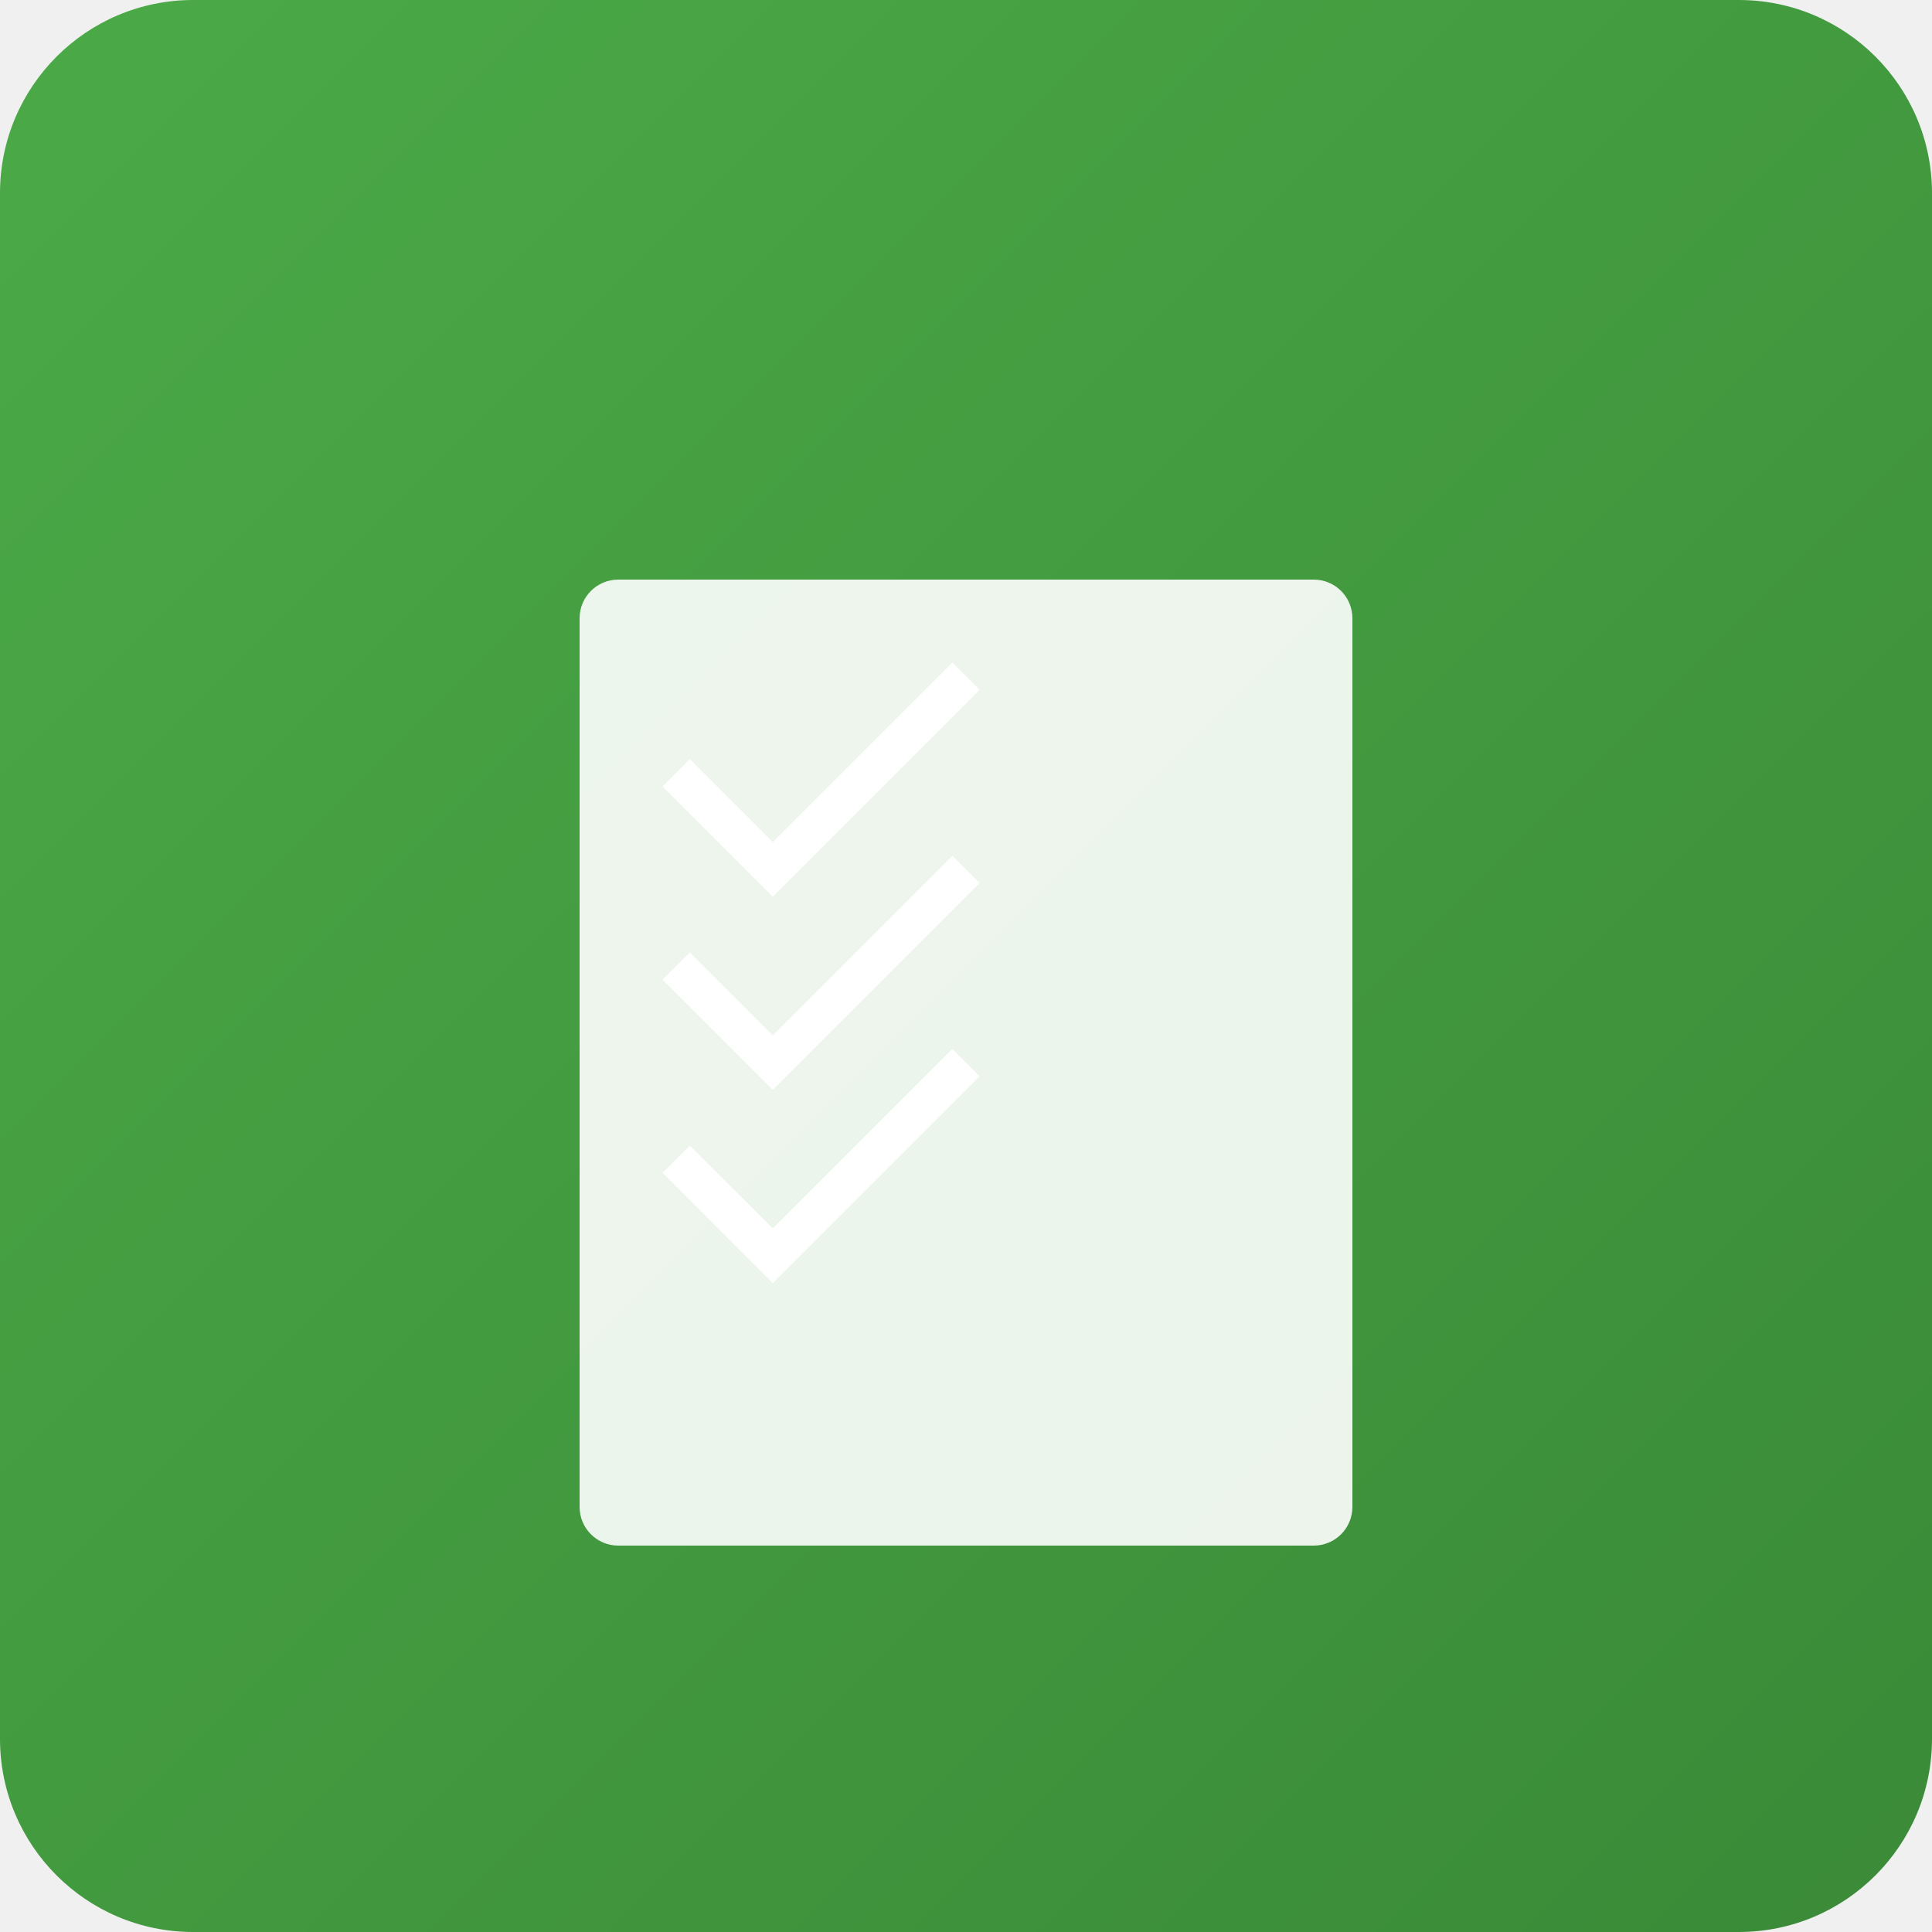
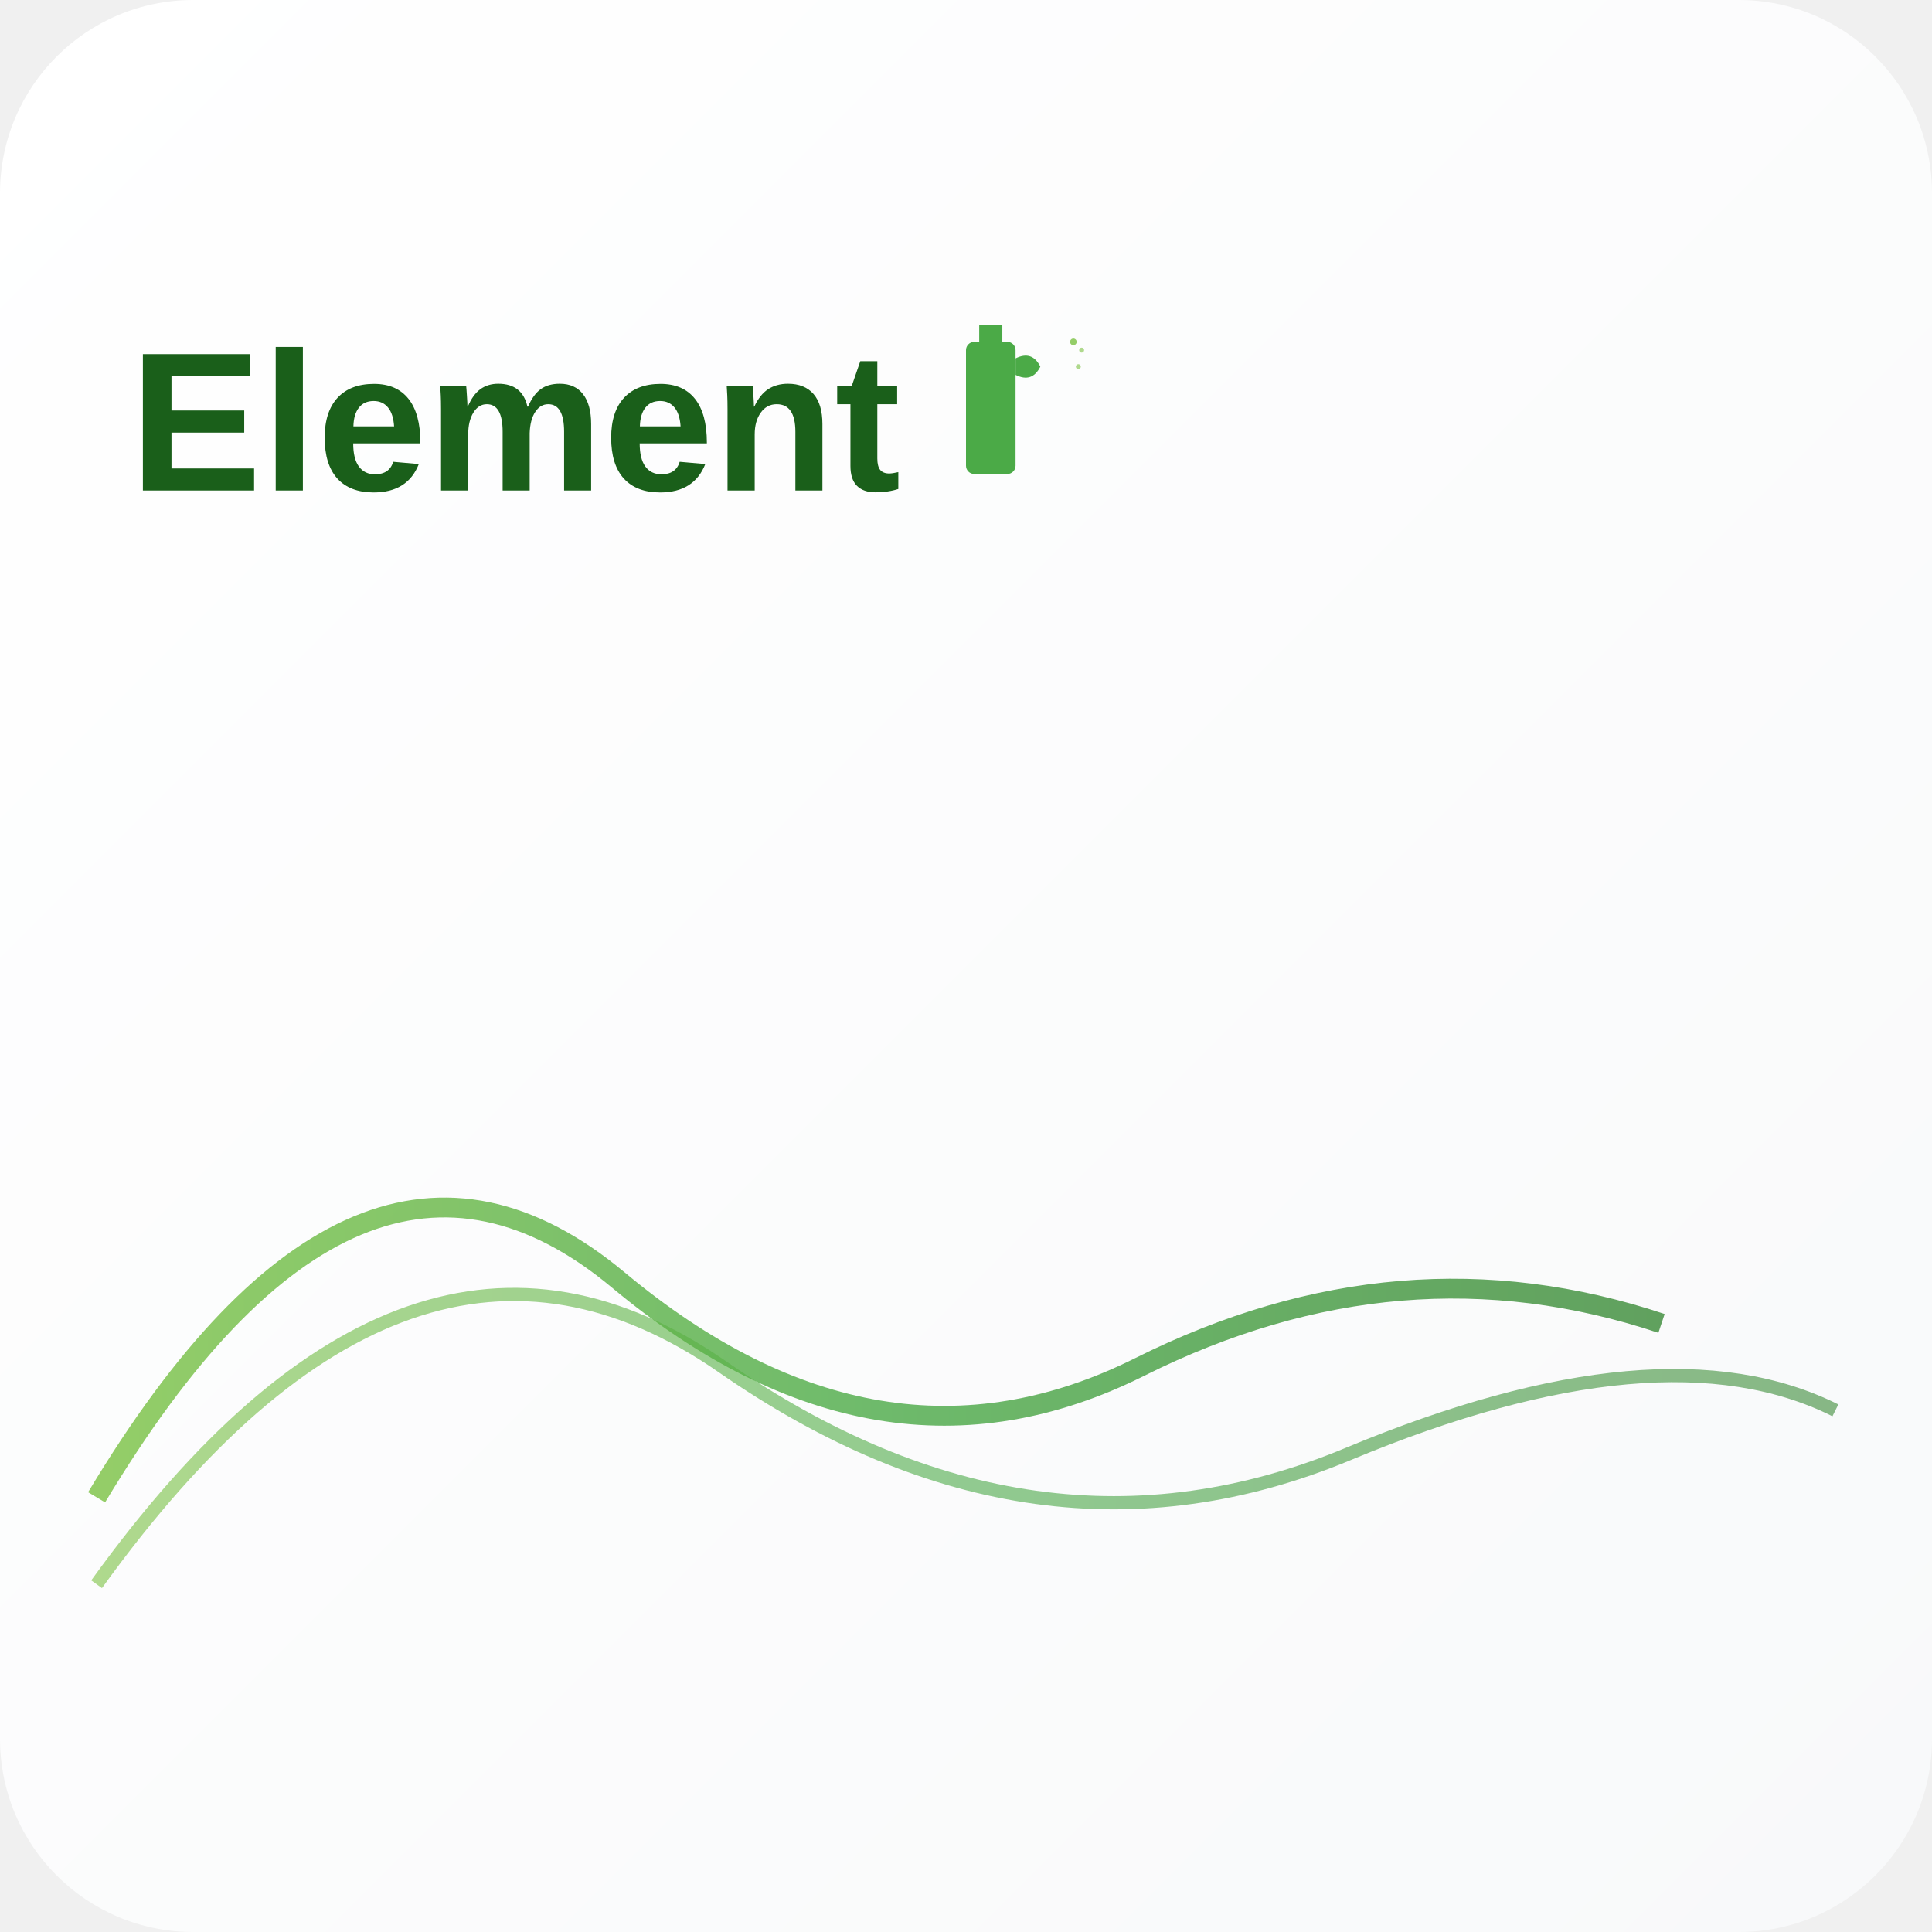
<svg xmlns="http://www.w3.org/2000/svg" width="152" height="152" viewBox="0 0 152 152">
  <defs>
-     <linearGradient id="grad" x1="0%" y1="0%" x2="100%" y2="100%">
-       <stop offset="0%" style="stop-color:#4BAA47;stop-opacity:1" />
+     <linearGradient id="bgGrad" x1="0%" y1="0%" x2="100%" y2="100%">
+       <stop offset="0%" style="stop-color:#ffffff;stop-opacity:1" />
+       <stop offset="100%" style="stop-color:#f8f9fa;stop-opacity:1" />
+     </linearGradient>
+     <linearGradient id="greenGradient" x1="0%" y1="0%" x2="100%" y2="0%">
+       <stop offset="0%" style="stop-color:#7BC142;stop-opacity:1" />
+       <stop offset="50%" style="stop-color:#4BAA47;stop-opacity:1" />
      <stop offset="100%" style="stop-color:#3a8a37;stop-opacity:1" />
    </linearGradient>
  </defs>
-   <rect width="152" height="152" rx="15.2" fill="url(#grad)" />
-   <g transform="translate(30.4, 30.4)">
-     <rect x="15.2" y="15.2" width="60.8" height="76" rx="3.04" fill="white" opacity="0.9" />
-     <path d="M22.8 30.4 L30.4 38 L45.6 22.8" stroke="white" stroke-width="3.04" fill="none" />
-     <path d="M22.8 45.6 L30.4 53.2 L45.6 38" stroke="white" stroke-width="3.04" fill="none" />
-     <path d="M22.8 60.8 L30.4 68.4 L45.6 53.2" stroke="white" stroke-width="3.04" fill="none" />
+   <rect width="152" height="152" rx="15.2" fill="url(#bgGrad)" />
+   <g transform="translate(7.6, 15.2) scale(0.342)">
+     <path d="M0 300 Q60 200 120 250 Q180 300 240 270 Q300 240 360 260" stroke="url(#greenGradient)" stroke-width="4.56" fill="none" opacity="0.8" />
+     <path d="M0 320 Q72 220 144 270 Q216 320 288 290 Q360 260 400 280" stroke="url(#greenGradient)" stroke-width="3.04" fill="none" opacity="0.6" />
+     <text x="7.6" y="68.4" font-family="Arial, sans-serif" font-size="45.6" font-weight="bold" fill="#1a5f1a">Element</text>
+     <g transform="translate(200, 19)">
+       <rect x="0" y="15.2" width="11.4" height="30.4" rx="1.9" fill="#4BAA47" />
+       <rect x="3.04" y="11.4" width="5.32" height="5.7" fill="#4BAA47" />
+       <path d="M11.4 19 Q15.2 17.1                17.1 20.9 Q15.2 24.7                11.4 22.8" fill="#4BAA47" />
+       <circle cx="24.7" cy="15.2" r="0.76" fill="#7BC142" opacity="0.8" />
+       <circle cx="26.6" cy="17.1" r="0.57" fill="#7BC142" opacity="0.6" />
+       <circle cx="25.84" cy="20.9" r="0.57" fill="#7BC142" opacity="0.6" />
+     </g>
  </g>
</svg>
